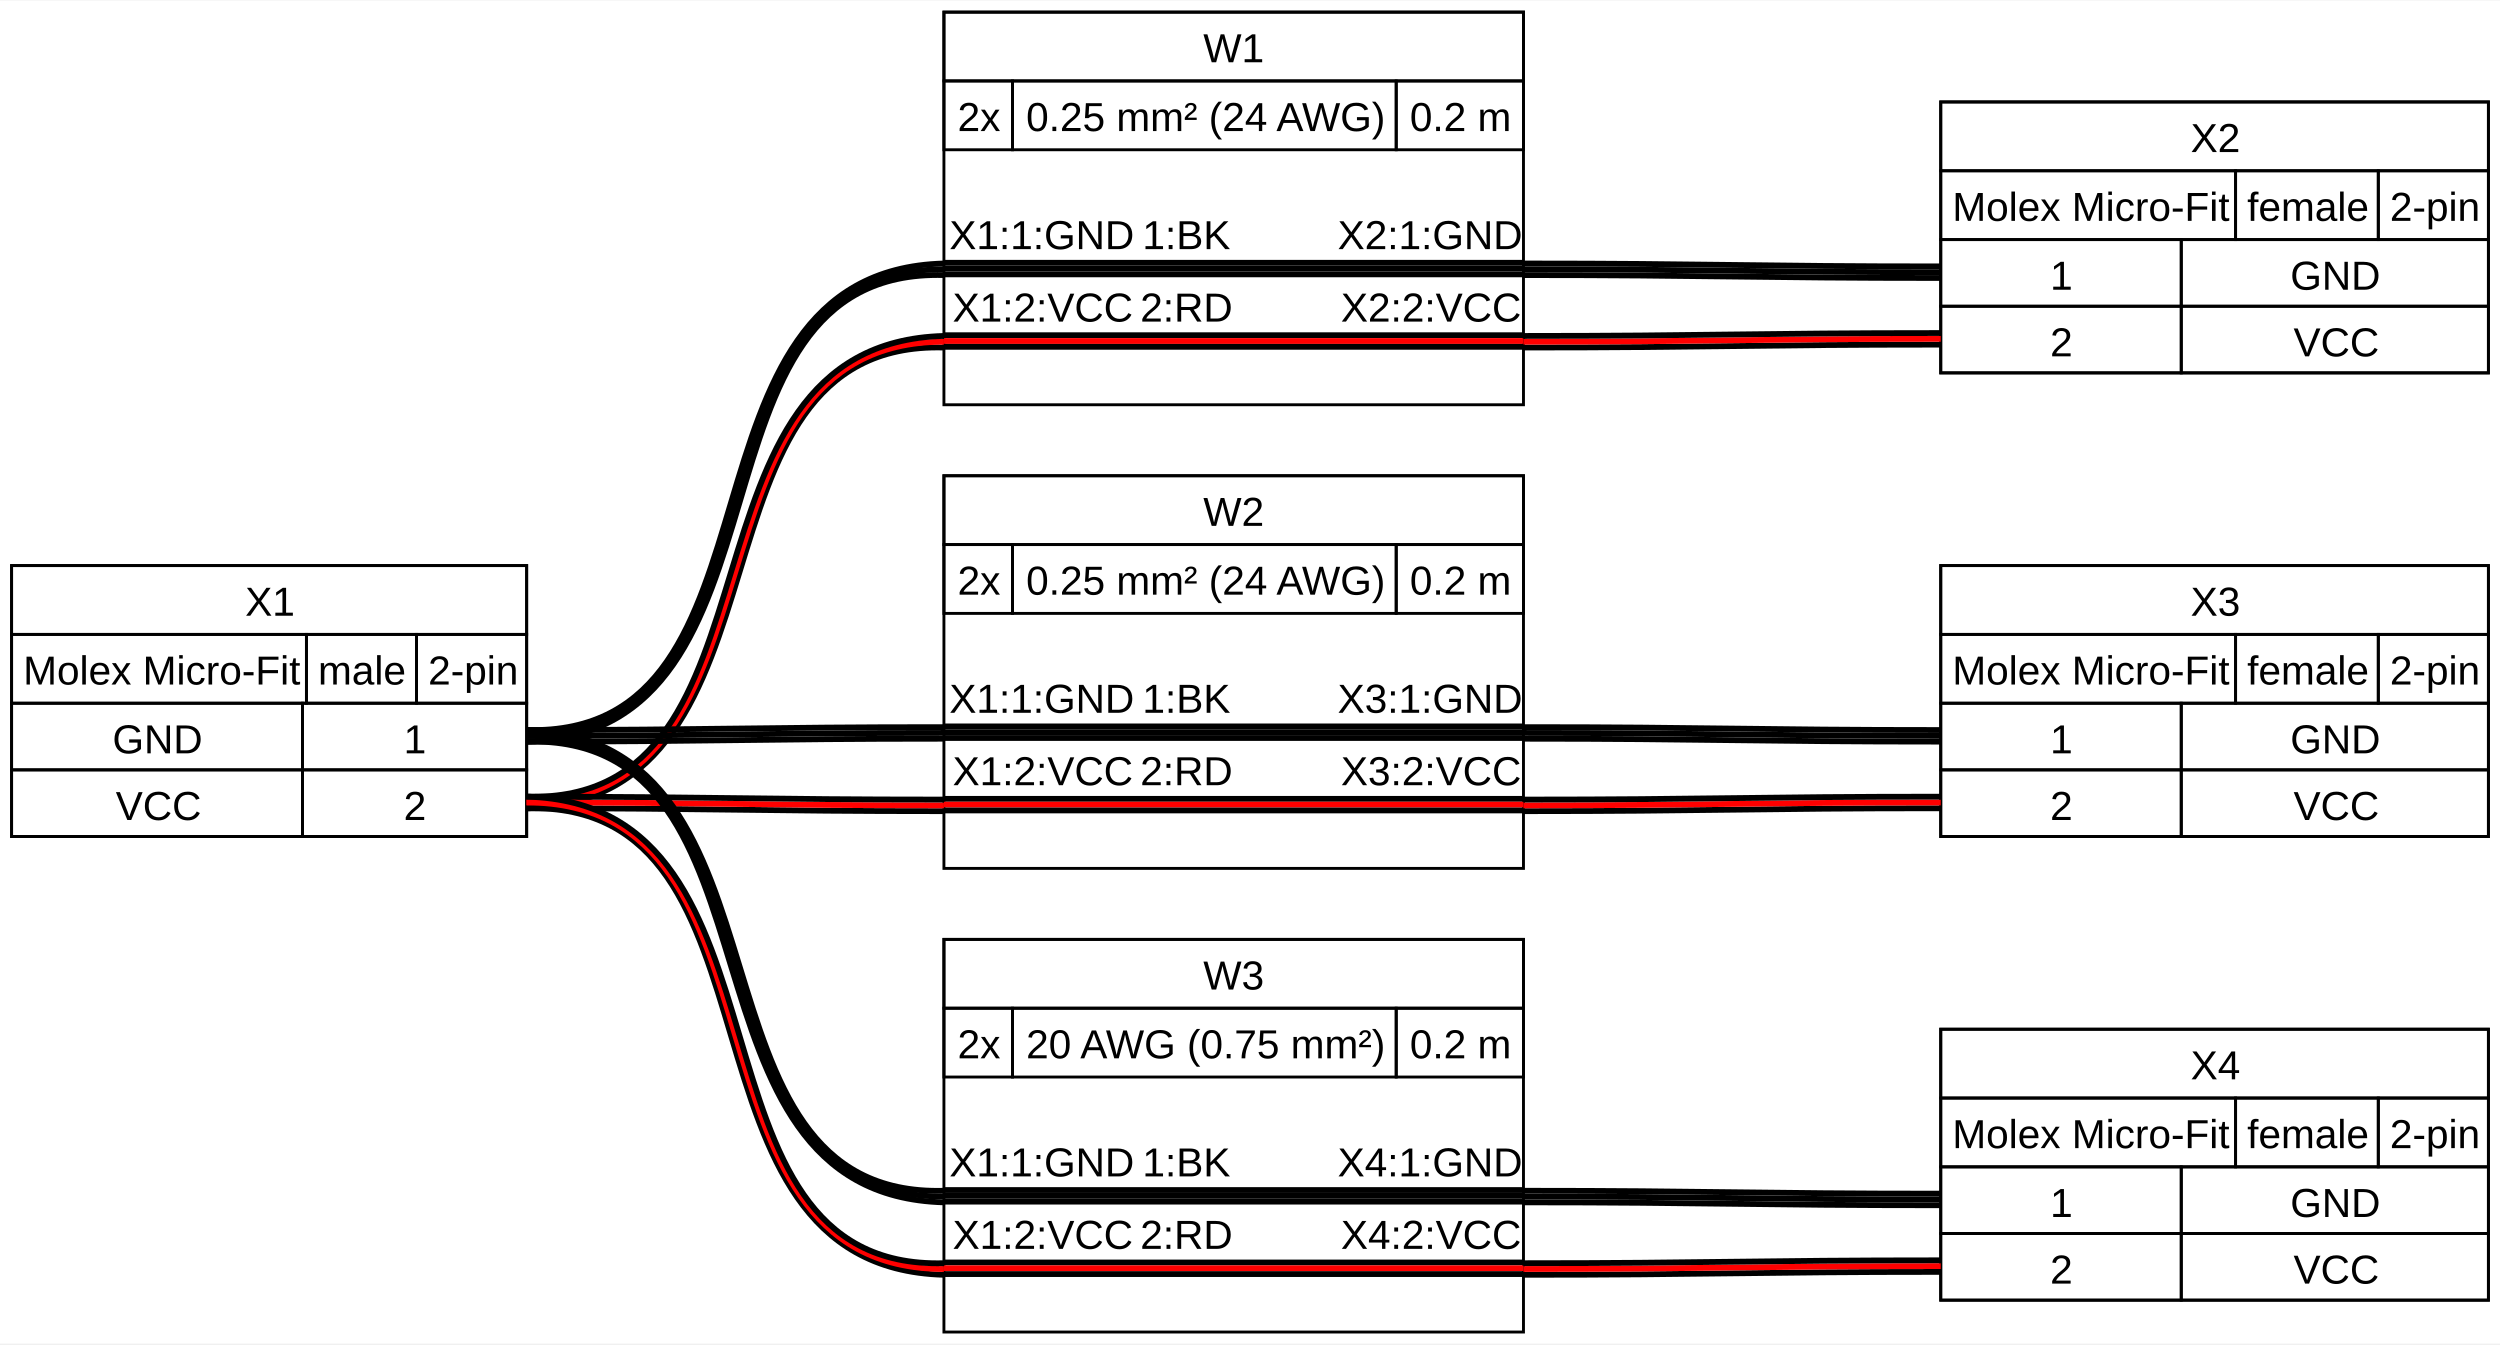
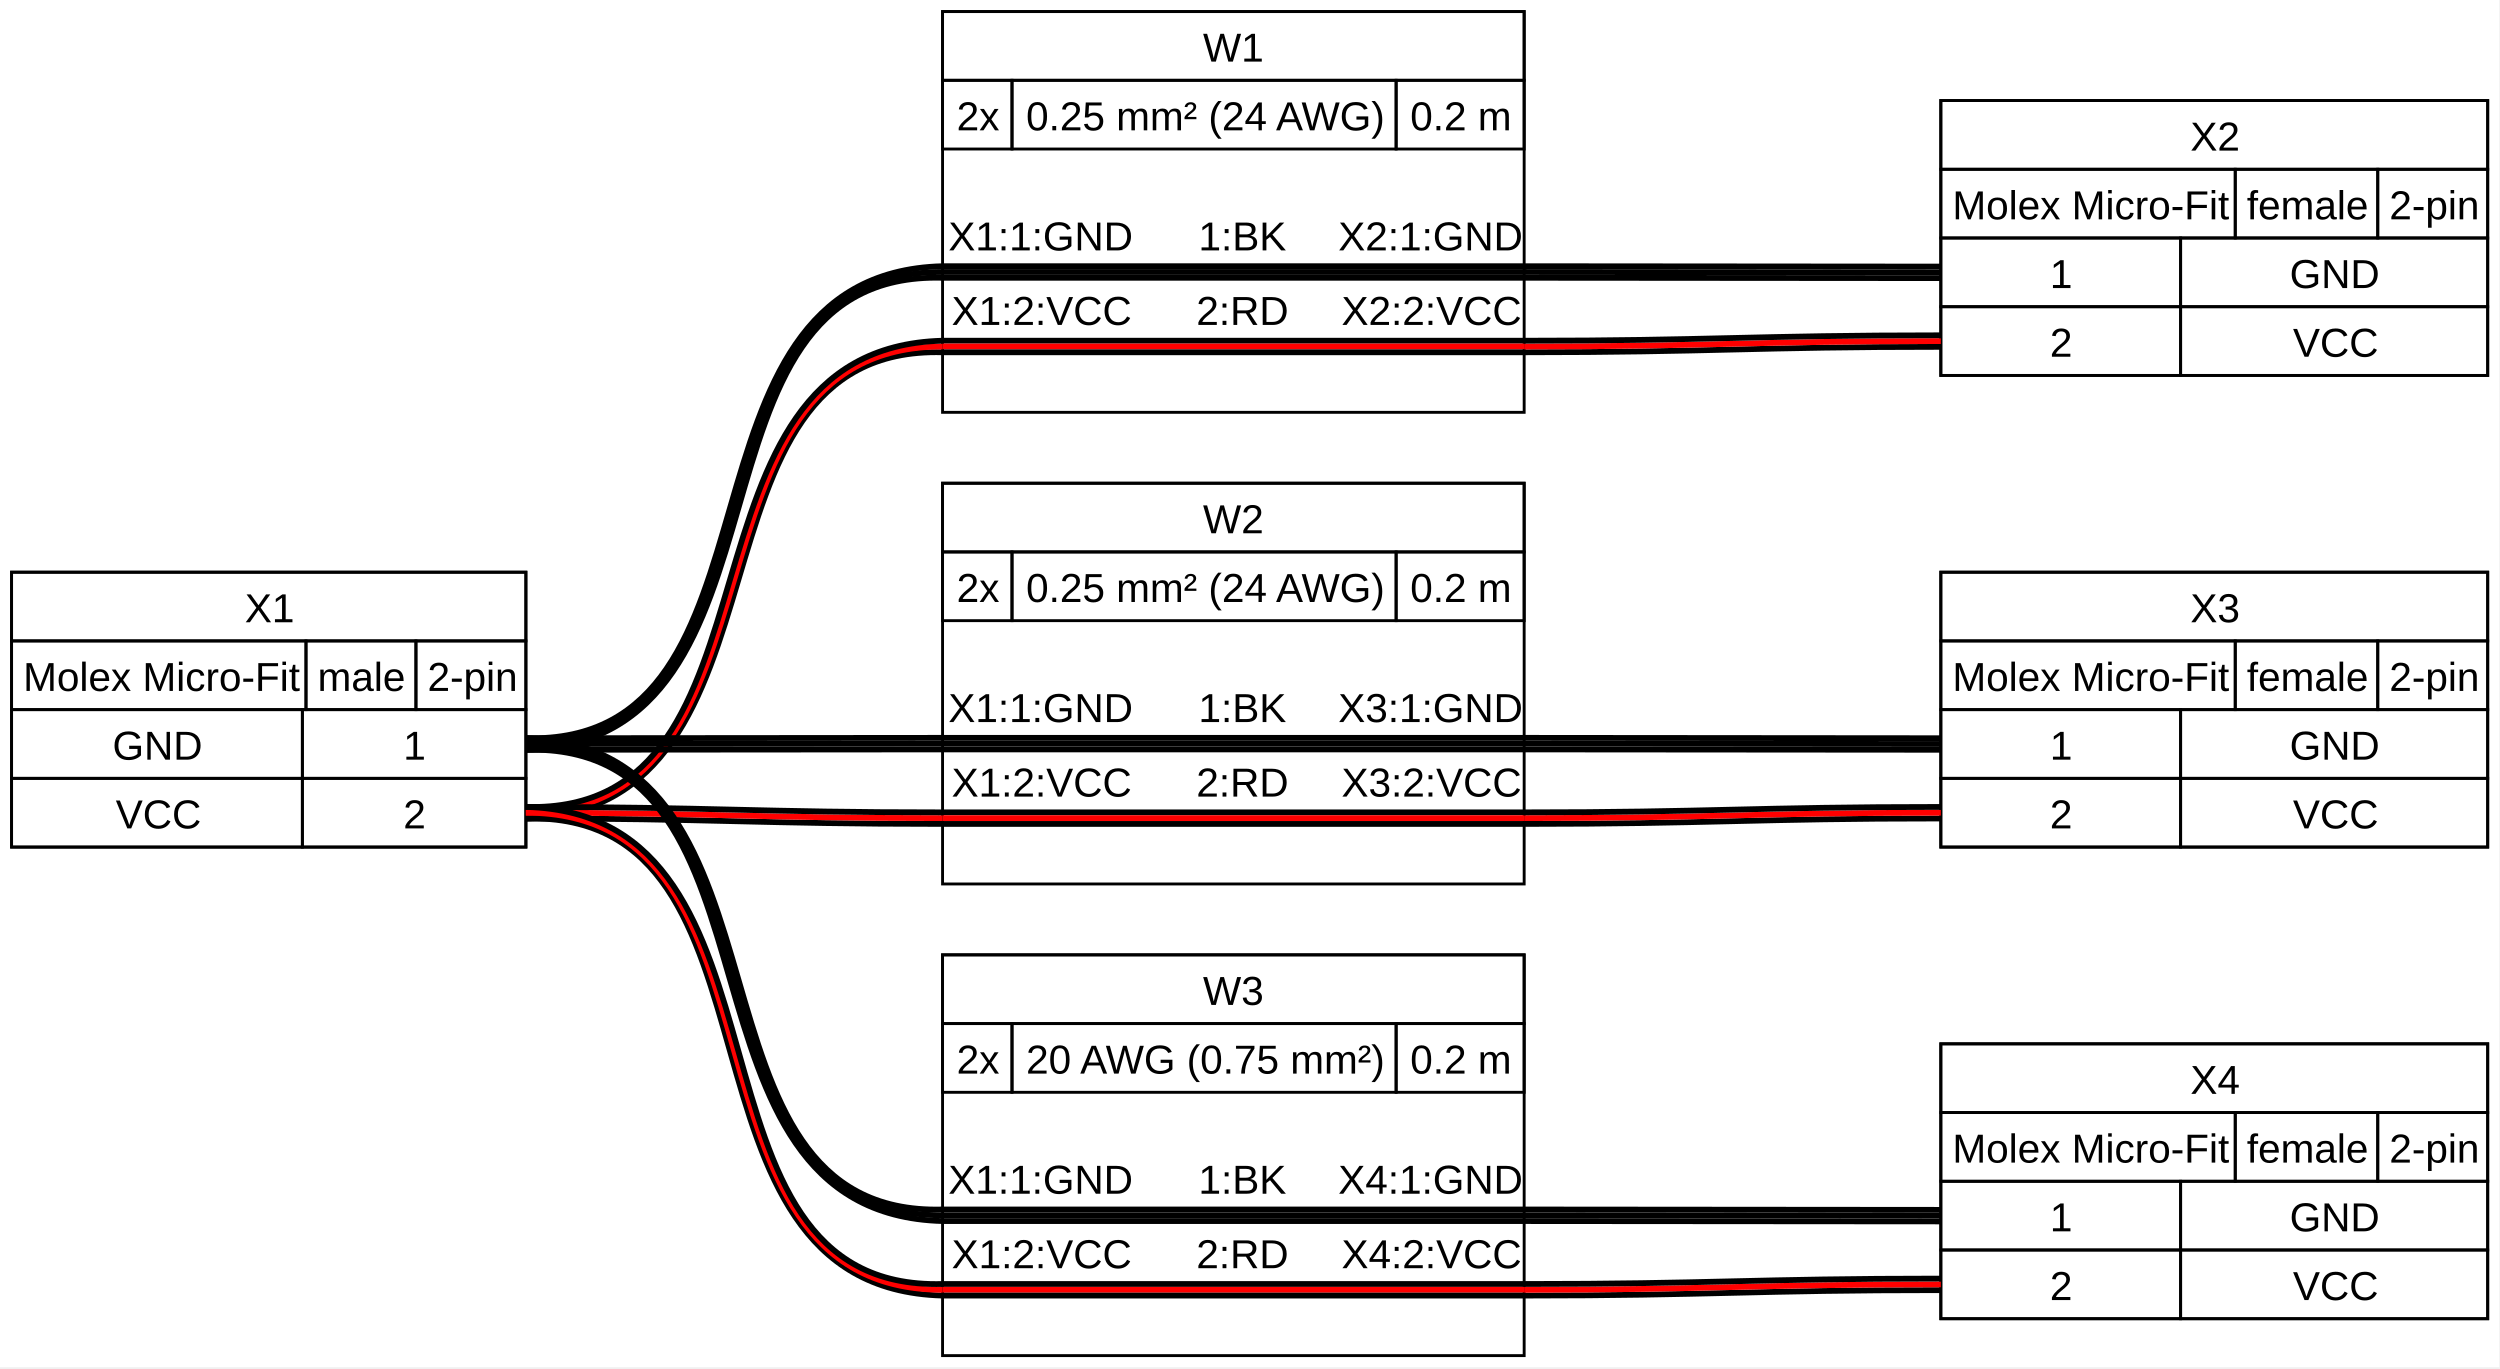
- <svg xmlns="http://www.w3.org/2000/svg" width="863pt" height="464pt" viewBox="0.00 0.00 862.75 463.50">
-   <g id="graph0" class="graph" transform="scale(1 1) rotate(0) translate(4 459.5)">
-     <polygon fill="#ffffff" stroke="none" points="-4,4 -4,-459.5 858.75,-459.5 858.75,4 -4,4" />
-     <g id="node1" class="node">
-       <polygon fill="#ffffff" stroke="black" points="177.75,-264.5 0,-264.5 0,-171 177.75,-171 177.75,-264.5" />
-       <polygon fill="none" stroke="black" points="0,-240.75 0,-264.5 177.75,-264.5 177.75,-240.75 0,-240.75" />
-       <text text-anchor="start" x="80.62" y="-247.2" font-family="arial" font-size="14.00">X1</text>
-       <polygon fill="none" stroke="black" points="0,-217 0,-240.75 101.75,-240.75 101.75,-217 0,-217" />
-       <text text-anchor="start" x="4" y="-223.45" font-family="arial" font-size="14.00">Molex Micro-Fit</text>
-       <polygon fill="none" stroke="black" points="101.75,-217 101.75,-240.75 139.75,-240.75 139.75,-217 101.75,-217" />
-       <text text-anchor="start" x="105.75" y="-223.45" font-family="arial" font-size="14.00">male</text>
-       <polygon fill="none" stroke="black" points="139.75,-217 139.75,-240.75 177.75,-240.75 177.75,-217 139.75,-217" />
-       <text text-anchor="start" x="143.75" y="-223.45" font-family="arial" font-size="14.00">2-pin</text>
-       <polygon fill="none" stroke="black" points="0,-194 0,-217 100.38,-217 100.38,-194 0,-194" />
-       <text text-anchor="start" x="34.81" y="-199.7" font-family="arial" font-size="14.00">GND</text>
-       <polygon fill="none" stroke="black" points="100.38,-194 100.38,-217 177.75,-217 177.75,-194 100.38,-194" />
-       <text text-anchor="start" x="135.31" y="-199.7" font-family="arial" font-size="14.00">1</text>
-       <polygon fill="none" stroke="black" points="0,-171 0,-194 100.38,-194 100.38,-171 0,-171" />
-       <text text-anchor="start" x="35.94" y="-176.7" font-family="arial" font-size="14.00">VCC</text>
-       <polygon fill="none" stroke="black" points="100.38,-171 100.38,-194 177.75,-194 177.75,-171 100.38,-171" />
-       <text text-anchor="start" x="135.31" y="-176.7" font-family="arial" font-size="14.00">2</text>
-     </g>
-     <g id="node5" class="node">
-       <polygon fill="#ffffff" stroke="black" points="521.75,-455.5 321.75,-455.5 321.75,-320 521.75,-320 521.75,-455.5" />
-       <polygon fill="none" stroke="black" points="321.75,-431.75 321.75,-455.5 521.75,-455.5 521.75,-431.75 321.75,-431.75" />
-       <text text-anchor="start" x="411.25" y="-438.2" font-family="arial" font-size="14.00">W1</text>
-       <polygon fill="none" stroke="black" points="321.75,-408 321.75,-431.75 345.42,-431.75 345.42,-408 321.75,-408" />
-       <text text-anchor="start" x="326.46" y="-414.45" font-family="arial" font-size="14.00">2x</text>
-       <polygon fill="none" stroke="black" points="345.42,-408 345.42,-431.75 477.83,-431.75 477.83,-408 345.42,-408" />
-       <text text-anchor="start" x="350.12" y="-414.45" font-family="arial" font-size="14.00">0.25 mm² (24 AWG)</text>
-       <polygon fill="none" stroke="black" points="477.83,-408 477.83,-431.75 521.75,-431.75 521.75,-408 477.83,-408" />
-       <text text-anchor="start" x="482.54" y="-414.45" font-family="arial" font-size="14.00">0.2 m</text>
-       <text text-anchor="start" x="352.88" y="-392.7" font-family="arial" font-size="14.00"> </text>
-       <text text-anchor="start" x="323.62" y="-373.7" font-family="arial" font-size="14.00">X1:1:GND</text>
-       <text text-anchor="start" x="390.25" y="-373.7" font-family="arial" font-size="14.00">     1:BK    </text>
-       <text text-anchor="start" x="457.62" y="-373.7" font-family="arial" font-size="14.00">X2:1:GND</text>
-       <polygon fill="#000000" stroke="none" points="321.75,-368 321.75,-370 521.75,-370 521.75,-368 321.75,-368" />
-       <polygon fill="#000000" stroke="none" points="321.75,-366 321.75,-368 521.75,-368 521.75,-366 321.75,-366" />
-       <polygon fill="#000000" stroke="none" points="321.75,-364 321.75,-366 521.75,-366 521.75,-364 321.75,-364" />
-       <text text-anchor="start" x="324.75" y="-348.7" font-family="arial" font-size="14.00">X1:2:VCC</text>
-       <text text-anchor="start" x="389.5" y="-348.7" font-family="arial" font-size="14.00">     2:RD    </text>
-       <text text-anchor="start" x="458.75" y="-348.7" font-family="arial" font-size="14.00">X2:2:VCC</text>
-       <polygon fill="#000000" stroke="none" points="321.75,-343 321.75,-345 521.75,-345 521.75,-343 321.75,-343" />
-       <polygon fill="#ff0000" stroke="none" points="321.75,-341 321.75,-343 521.75,-343 521.75,-341 321.75,-341" />
-       <polygon fill="#000000" stroke="none" points="321.75,-339 321.75,-341 521.75,-341 521.75,-339 321.75,-339" />
-       <text text-anchor="start" x="352.88" y="-323.7" font-family="arial" font-size="14.00"> </text>
-     </g>
-     <g id="edge1" class="edge">
-       <path fill="none" stroke="#000000" stroke-width="2" d="M177.75,-203.75C275.67,-206.32 227.67,-367.32 321.75,-364.75" />
-       <path fill="none" stroke="#000000" stroke-width="2" d="M177.75,-205.75C273.75,-205.75 225.75,-366.75 321.75,-366.75" />
-       <path fill="none" stroke="#000000" stroke-width="2" d="M177.75,-207.75C271.83,-205.18 223.83,-366.18 321.75,-368.75" />
-     </g>
-     <g id="edge3" class="edge">
-       <path fill="none" stroke="#000000" stroke-width="2" d="M177.75,-180.75C275.01,-183.31 228.33,-342.31 321.75,-339.75" />
-       <path fill="none" stroke="#ff0000" stroke-width="2" d="M177.75,-182.75C273.09,-182.75 226.41,-341.75 321.75,-341.75" />
-       <path fill="none" stroke="#000000" stroke-width="2" d="M177.75,-184.75C271.17,-182.19 224.49,-341.19 321.75,-343.75" />
-     </g>
-     <g id="node6" class="node">
-       <polygon fill="#ffffff" stroke="black" points="521.75,-295.5 321.75,-295.5 321.75,-160 521.75,-160 521.75,-295.5" />
-       <polygon fill="none" stroke="black" points="321.75,-271.75 321.75,-295.5 521.75,-295.5 521.75,-271.75 321.75,-271.75" />
-       <text text-anchor="start" x="411.25" y="-278.2" font-family="arial" font-size="14.00">W2</text>
-       <polygon fill="none" stroke="black" points="321.75,-248 321.75,-271.75 345.42,-271.75 345.42,-248 321.75,-248" />
-       <text text-anchor="start" x="326.46" y="-254.45" font-family="arial" font-size="14.00">2x</text>
-       <polygon fill="none" stroke="black" points="345.42,-248 345.42,-271.75 477.83,-271.75 477.83,-248 345.42,-248" />
-       <text text-anchor="start" x="350.12" y="-254.45" font-family="arial" font-size="14.00">0.25 mm² (24 AWG)</text>
-       <polygon fill="none" stroke="black" points="477.83,-248 477.83,-271.75 521.75,-271.75 521.75,-248 477.83,-248" />
-       <text text-anchor="start" x="482.54" y="-254.45" font-family="arial" font-size="14.00">0.2 m</text>
-       <text text-anchor="start" x="352.88" y="-232.7" font-family="arial" font-size="14.00"> </text>
-       <text text-anchor="start" x="323.62" y="-213.7" font-family="arial" font-size="14.00">X1:1:GND</text>
-       <text text-anchor="start" x="390.25" y="-213.7" font-family="arial" font-size="14.00">     1:BK    </text>
-       <text text-anchor="start" x="457.62" y="-213.7" font-family="arial" font-size="14.00">X3:1:GND</text>
-       <polygon fill="#000000" stroke="none" points="321.75,-208 321.75,-210 521.75,-210 521.75,-208 321.75,-208" />
-       <polygon fill="#000000" stroke="none" points="321.75,-206 321.75,-208 521.75,-208 521.75,-206 321.75,-206" />
-       <polygon fill="#000000" stroke="none" points="321.75,-204 321.75,-206 521.75,-206 521.75,-204 321.75,-204" />
-       <text text-anchor="start" x="324.75" y="-188.7" font-family="arial" font-size="14.00">X1:2:VCC</text>
-       <text text-anchor="start" x="389.5" y="-188.7" font-family="arial" font-size="14.00">     2:RD    </text>
-       <text text-anchor="start" x="458.75" y="-188.7" font-family="arial" font-size="14.00">X3:2:VCC</text>
-       <polygon fill="#000000" stroke="none" points="321.75,-183 321.75,-185 521.75,-185 521.75,-183 321.75,-183" />
-       <polygon fill="#ff0000" stroke="none" points="321.75,-181 321.75,-183 521.75,-183 521.75,-181 321.75,-181" />
-       <polygon fill="#000000" stroke="none" points="321.75,-179 321.75,-181 521.75,-181 521.75,-179 321.75,-179" />
-       <text text-anchor="start" x="352.88" y="-163.7" font-family="arial" font-size="14.00"> </text>
-     </g>
-     <g id="edge5" class="edge">
-       <path fill="none" stroke="#000000" stroke-width="2" d="M177.75,-203.75C241.88,-203.75 257.87,-204.75 321.75,-204.75" />
-       <path fill="none" stroke="#000000" stroke-width="2" d="M177.75,-205.75C241.75,-205.75 257.75,-206.75 321.75,-206.75" />
-       <path fill="none" stroke="#000000" stroke-width="2" d="M177.75,-207.75C241.63,-207.75 257.62,-208.75 321.75,-208.75" />
-     </g>
-     <g id="edge7" class="edge">
-       <path fill="none" stroke="#000000" stroke-width="2" d="M177.75,-180.75C241.63,-180.75 257.62,-179.75 321.75,-179.75" />
-       <path fill="none" stroke="#ff0000" stroke-width="2" d="M177.75,-182.75C241.75,-182.75 257.75,-181.75 321.75,-181.75" />
-       <path fill="none" stroke="#000000" stroke-width="2" d="M177.75,-184.75C241.88,-184.75 257.87,-183.75 321.75,-183.75" />
-     </g>
-     <g id="node7" class="node">
-       <polygon fill="#ffffff" stroke="black" points="521.75,-135.5 321.75,-135.5 321.75,0 521.75,0 521.75,-135.5" />
-       <polygon fill="none" stroke="black" points="321.75,-111.75 321.75,-135.5 521.75,-135.5 521.75,-111.75 321.75,-111.75" />
-       <text text-anchor="start" x="411.25" y="-118.2" font-family="arial" font-size="14.00">W3</text>
-       <polygon fill="none" stroke="black" points="321.75,-88 321.75,-111.75 345.42,-111.75 345.42,-88 321.75,-88" />
-       <text text-anchor="start" x="326.46" y="-94.45" font-family="arial" font-size="14.00">2x</text>
-       <polygon fill="none" stroke="black" points="345.42,-88 345.42,-111.75 477.83,-111.75 477.83,-88 345.42,-88" />
-       <text text-anchor="start" x="350.12" y="-94.45" font-family="arial" font-size="14.00">20 AWG (0.75 mm²)</text>
-       <polygon fill="none" stroke="black" points="477.83,-88 477.83,-111.75 521.75,-111.75 521.75,-88 477.83,-88" />
-       <text text-anchor="start" x="482.54" y="-94.45" font-family="arial" font-size="14.00">0.2 m</text>
-       <text text-anchor="start" x="352.88" y="-72.7" font-family="arial" font-size="14.00"> </text>
-       <text text-anchor="start" x="323.62" y="-53.7" font-family="arial" font-size="14.00">X1:1:GND</text>
-       <text text-anchor="start" x="390.25" y="-53.7" font-family="arial" font-size="14.00">     1:BK    </text>
-       <text text-anchor="start" x="457.62" y="-53.7" font-family="arial" font-size="14.00">X4:1:GND</text>
-       <polygon fill="#000000" stroke="none" points="321.75,-48 321.75,-50 521.75,-50 521.75,-48 321.75,-48" />
-       <polygon fill="#000000" stroke="none" points="321.75,-46 321.75,-48 521.75,-48 521.75,-46 321.75,-46" />
-       <polygon fill="#000000" stroke="none" points="321.75,-44 321.75,-46 521.75,-46 521.75,-44 321.75,-44" />
-       <text text-anchor="start" x="324.75" y="-28.7" font-family="arial" font-size="14.00">X1:2:VCC</text>
-       <text text-anchor="start" x="389.5" y="-28.7" font-family="arial" font-size="14.00">     2:RD    </text>
-       <text text-anchor="start" x="458.75" y="-28.7" font-family="arial" font-size="14.00">X4:2:VCC</text>
-       <polygon fill="#000000" stroke="none" points="321.75,-23 321.75,-25 521.75,-25 521.75,-23 321.75,-23" />
-       <polygon fill="#ff0000" stroke="none" points="321.75,-21 321.75,-23 521.75,-23 521.75,-21 321.75,-21" />
-       <polygon fill="#000000" stroke="none" points="321.75,-19 321.75,-21 521.75,-21 521.75,-19 321.75,-19" />
-       <text text-anchor="start" x="352.88" y="-3.7" font-family="arial" font-size="14.00"> </text>
-     </g>
-     <g id="edge9" class="edge">
-       <path fill="none" stroke="#000000" stroke-width="2" d="M177.75,-203.75C271.17,-206.31 224.49,-47.31 321.75,-44.75" />
-       <path fill="none" stroke="#000000" stroke-width="2" d="M177.75,-205.75C273.09,-205.75 226.41,-46.75 321.75,-46.75" />
-       <path fill="none" stroke="#000000" stroke-width="2" d="M177.75,-207.75C275.01,-205.19 228.33,-46.19 321.75,-48.75" />
-     </g>
-     <g id="edge11" class="edge">
-       <path fill="none" stroke="#000000" stroke-width="2" d="M177.75,-180.75C271.83,-183.32 223.83,-22.32 321.75,-19.75" />
-       <path fill="none" stroke="#ff0000" stroke-width="2" d="M177.75,-182.75C273.75,-182.75 225.75,-21.75 321.75,-21.75" />
-       <path fill="none" stroke="#000000" stroke-width="2" d="M177.75,-184.75C275.67,-182.18 227.67,-21.18 321.75,-23.75" />
-     </g>
-     <g id="node2" class="node">
-       <polygon fill="#ffffff" stroke="black" points="854.75,-424.5 665.75,-424.5 665.75,-331 854.75,-331 854.75,-424.5" />
-       <polygon fill="none" stroke="black" points="665.75,-400.75 665.75,-424.5 854.75,-424.5 854.75,-400.75 665.75,-400.75" />
-       <text text-anchor="start" x="752" y="-407.2" font-family="arial" font-size="14.00">X2</text>
-       <polygon fill="none" stroke="black" points="665.75,-377 665.75,-400.75 767.5,-400.75 767.5,-377 665.75,-377" />
-       <text text-anchor="start" x="669.75" y="-383.45" font-family="arial" font-size="14.00">Molex Micro-Fit</text>
-       <polygon fill="none" stroke="black" points="767.5,-377 767.5,-400.75 816.75,-400.75 816.75,-377 767.5,-377" />
-       <text text-anchor="start" x="771.5" y="-383.45" font-family="arial" font-size="14.00">female</text>
-       <polygon fill="none" stroke="black" points="816.75,-377 816.75,-400.75 854.75,-400.75 854.75,-377 816.75,-377" />
-       <text text-anchor="start" x="820.75" y="-383.45" font-family="arial" font-size="14.00">2-pin</text>
-       <polygon fill="none" stroke="black" points="665.75,-354 665.75,-377 748.75,-377 748.75,-354 665.75,-354" />
-       <text text-anchor="start" x="703.5" y="-359.7" font-family="arial" font-size="14.00">1</text>
-       <polygon fill="none" stroke="black" points="748.75,-354 748.75,-377 854.75,-377 854.75,-354 748.75,-354" />
-       <text text-anchor="start" x="786.38" y="-359.7" font-family="arial" font-size="14.00">GND</text>
-       <polygon fill="none" stroke="black" points="665.75,-331 665.75,-354 748.75,-354 748.75,-331 665.75,-331" />
-       <text text-anchor="start" x="703.5" y="-336.7" font-family="arial" font-size="14.00">2</text>
-       <polygon fill="none" stroke="black" points="748.75,-331 748.75,-354 854.75,-354 854.75,-331 748.75,-331" />
-       <text text-anchor="start" x="787.5" y="-336.7" font-family="arial" font-size="14.00">VCC</text>
-     </g>
-     <g id="node3" class="node">
-       <polygon fill="#ffffff" stroke="black" points="854.75,-264.5 665.75,-264.5 665.75,-171 854.75,-171 854.75,-264.5" />
-       <polygon fill="none" stroke="black" points="665.75,-240.75 665.75,-264.5 854.75,-264.5 854.75,-240.75 665.75,-240.75" />
-       <text text-anchor="start" x="752" y="-247.2" font-family="arial" font-size="14.00">X3</text>
-       <polygon fill="none" stroke="black" points="665.75,-217 665.75,-240.75 767.5,-240.75 767.5,-217 665.75,-217" />
-       <text text-anchor="start" x="669.75" y="-223.45" font-family="arial" font-size="14.00">Molex Micro-Fit</text>
-       <polygon fill="none" stroke="black" points="767.5,-217 767.5,-240.75 816.75,-240.75 816.75,-217 767.5,-217" />
-       <text text-anchor="start" x="771.5" y="-223.45" font-family="arial" font-size="14.00">female</text>
-       <polygon fill="none" stroke="black" points="816.75,-217 816.75,-240.75 854.75,-240.75 854.75,-217 816.75,-217" />
-       <text text-anchor="start" x="820.75" y="-223.45" font-family="arial" font-size="14.00">2-pin</text>
-       <polygon fill="none" stroke="black" points="665.75,-194 665.75,-217 748.75,-217 748.75,-194 665.75,-194" />
-       <text text-anchor="start" x="703.5" y="-199.7" font-family="arial" font-size="14.00">1</text>
-       <polygon fill="none" stroke="black" points="748.75,-194 748.75,-217 854.75,-217 854.75,-194 748.75,-194" />
-       <text text-anchor="start" x="786.38" y="-199.7" font-family="arial" font-size="14.00">GND</text>
-       <polygon fill="none" stroke="black" points="665.75,-171 665.75,-194 748.75,-194 748.75,-171 665.75,-171" />
-       <text text-anchor="start" x="703.5" y="-176.7" font-family="arial" font-size="14.00">2</text>
-       <polygon fill="none" stroke="black" points="748.75,-171 748.75,-194 854.75,-194 854.75,-171 748.75,-171" />
-       <text text-anchor="start" x="787.5" y="-176.7" font-family="arial" font-size="14.00">VCC</text>
-     </g>
-     <g id="node4" class="node">
-       <polygon fill="#ffffff" stroke="black" points="854.75,-104.5 665.75,-104.5 665.75,-11 854.75,-11 854.75,-104.5" />
-       <polygon fill="none" stroke="black" points="665.75,-80.75 665.75,-104.5 854.75,-104.5 854.75,-80.75 665.75,-80.75" />
-       <text text-anchor="start" x="752" y="-87.2" font-family="arial" font-size="14.00">X4</text>
-       <polygon fill="none" stroke="black" points="665.75,-57 665.75,-80.75 767.5,-80.75 767.5,-57 665.75,-57" />
-       <text text-anchor="start" x="669.75" y="-63.45" font-family="arial" font-size="14.00">Molex Micro-Fit</text>
-       <polygon fill="none" stroke="black" points="767.5,-57 767.5,-80.75 816.75,-80.75 816.75,-57 767.5,-57" />
-       <text text-anchor="start" x="771.5" y="-63.45" font-family="arial" font-size="14.00">female</text>
-       <polygon fill="none" stroke="black" points="816.75,-57 816.75,-80.75 854.75,-80.75 854.75,-57 816.75,-57" />
-       <text text-anchor="start" x="820.75" y="-63.45" font-family="arial" font-size="14.00">2-pin</text>
-       <polygon fill="none" stroke="black" points="665.75,-34 665.75,-57 748.75,-57 748.75,-34 665.75,-34" />
-       <text text-anchor="start" x="703.5" y="-39.7" font-family="arial" font-size="14.00">1</text>
-       <polygon fill="none" stroke="black" points="748.75,-34 748.75,-57 854.75,-57 854.75,-34 748.75,-34" />
-       <text text-anchor="start" x="786.38" y="-39.7" font-family="arial" font-size="14.00">GND</text>
-       <polygon fill="none" stroke="black" points="665.75,-11 665.75,-34 748.75,-34 748.75,-11 665.75,-11" />
-       <text text-anchor="start" x="703.5" y="-16.7" font-family="arial" font-size="14.00">2</text>
-       <polygon fill="none" stroke="black" points="748.75,-11 748.75,-34 854.75,-34 854.75,-11 748.75,-11" />
-       <text text-anchor="start" x="787.5" y="-16.7" font-family="arial" font-size="14.00">VCC</text>
-     </g>
-     <g id="edge2" class="edge">
-       <path fill="none" stroke="#000000" stroke-width="2" d="M521.75,-364.75C585.63,-364.75 601.62,-363.75 665.75,-363.75" />
-       <path fill="none" stroke="#000000" stroke-width="2" d="M521.75,-366.75C585.75,-366.75 601.75,-365.75 665.75,-365.75" />
-       <path fill="none" stroke="#000000" stroke-width="2" d="M521.75,-368.75C585.88,-368.75 601.87,-367.75 665.75,-367.75" />
-     </g>
-     <g id="edge4" class="edge">
-       <path fill="none" stroke="#000000" stroke-width="2" d="M521.75,-339.75C585.88,-339.75 601.87,-340.75 665.75,-340.75" />
-       <path fill="none" stroke="#ff0000" stroke-width="2" d="M521.75,-341.75C585.75,-341.75 601.75,-342.75 665.75,-342.75" />
-       <path fill="none" stroke="#000000" stroke-width="2" d="M521.75,-343.75C585.63,-343.75 601.62,-344.75 665.75,-344.75" />
-     </g>
-     <g id="edge6" class="edge">
-       <path fill="none" stroke="#000000" stroke-width="2" d="M521.75,-204.75C585.63,-204.75 601.62,-203.75 665.75,-203.75" />
-       <path fill="none" stroke="#000000" stroke-width="2" d="M521.75,-206.75C585.75,-206.75 601.75,-205.75 665.75,-205.75" />
-       <path fill="none" stroke="#000000" stroke-width="2" d="M521.75,-208.75C585.88,-208.75 601.87,-207.75 665.75,-207.75" />
-     </g>
-     <g id="edge8" class="edge">
-       <path fill="none" stroke="#000000" stroke-width="2" d="M521.75,-179.75C585.88,-179.75 601.87,-180.75 665.75,-180.75" />
-       <path fill="none" stroke="#ff0000" stroke-width="2" d="M521.75,-181.75C585.75,-181.75 601.75,-182.75 665.75,-182.75" />
-       <path fill="none" stroke="#000000" stroke-width="2" d="M521.75,-183.75C585.63,-183.75 601.62,-184.75 665.75,-184.75" />
-     </g>
-     <g id="edge10" class="edge">
-       <path fill="none" stroke="#000000" stroke-width="2" d="M521.75,-44.75C585.63,-44.75 601.62,-43.75 665.75,-43.75" />
-       <path fill="none" stroke="#000000" stroke-width="2" d="M521.75,-46.75C585.75,-46.75 601.75,-45.75 665.75,-45.75" />
-       <path fill="none" stroke="#000000" stroke-width="2" d="M521.75,-48.75C585.88,-48.75 601.87,-47.75 665.75,-47.75" />
-     </g>
-     <g id="edge12" class="edge">
-       <path fill="none" stroke="#000000" stroke-width="2" d="M521.75,-19.75C585.88,-19.75 601.87,-20.75 665.75,-20.75" />
-       <path fill="none" stroke="#ff0000" stroke-width="2" d="M521.75,-21.75C585.75,-21.75 601.75,-22.75 665.75,-22.75" />
-       <path fill="none" stroke="#000000" stroke-width="2" d="M521.75,-23.75C585.63,-23.75 601.62,-24.75 665.75,-24.75" />
+ <svg xmlns="http://www.w3.org/2000/svg" width="864pt" height="473pt" viewBox="0.00 0.00 864.00 473.00">
+   <g id="graph0" class="graph" transform="scale(1 1) rotate(0) translate(4 468.5)">
+     <polygon fill="#ffffff" stroke="none" points="-4,4 -4,-468.5 859.75,-468.5 859.75,4 -4,4" />
+     <g id="node1" class="node wv-part wv-dsg-X1">
+       <polygon fill="#ffffff" stroke="black" points="177.75,-270.75 0,-270.75 0,-175.75 177.75,-175.75 177.75,-270.75" />
+       <polygon fill="none" stroke="black" points="0,-247 0,-270.75 177.75,-270.75 177.75,-247 0,-247" />
+       <text xml:space="preserve" text-anchor="start" x="80.62" y="-253.45" font-family="arial" font-size="14.00">X1</text>
+       <polygon fill="none" stroke="black" points="0,-223.25 0,-247 101.75,-247 101.75,-223.25 0,-223.25" />
+       <text xml:space="preserve" text-anchor="start" x="4" y="-229.7" font-family="arial" font-size="14.00">Molex Micro-Fit</text>
+       <polygon fill="none" stroke="black" points="101.75,-223.25 101.75,-247 139.75,-247 139.75,-223.25 101.75,-223.25" />
+       <text xml:space="preserve" text-anchor="start" x="105.75" y="-229.7" font-family="arial" font-size="14.00">male</text>
+       <polygon fill="none" stroke="black" points="139.75,-223.25 139.75,-247 177.75,-247 177.75,-223.25 139.75,-223.25" />
+       <text xml:space="preserve" text-anchor="start" x="143.75" y="-229.7" font-family="arial" font-size="14.00">2-pin</text>
+       <polygon fill="none" stroke="black" points="0,-199.5 0,-223.25 100.5,-223.25 100.5,-199.5 0,-199.5" />
+       <text xml:space="preserve" text-anchor="start" x="34.88" y="-205.95" font-family="arial" font-size="14.00">GND</text>
+       <polygon fill="none" stroke="black" points="100.5,-199.5 100.5,-223.25 177.75,-223.25 177.75,-199.5 100.5,-199.5" />
+       <text xml:space="preserve" text-anchor="start" x="135.38" y="-205.95" font-family="arial" font-size="14.00">1</text>
+       <polygon fill="none" stroke="black" points="0,-175.75 0,-199.5 100.5,-199.5 100.5,-175.75 0,-175.75" />
+       <text xml:space="preserve" text-anchor="start" x="36" y="-182.2" font-family="arial" font-size="14.00">VCC</text>
+       <polygon fill="none" stroke="black" points="100.5,-175.75 100.5,-199.5 177.75,-199.5 177.75,-175.75 100.5,-175.75" />
+       <text xml:space="preserve" text-anchor="start" x="135.38" y="-182.2" font-family="arial" font-size="14.00">2</text>
+     </g>
+     <g id="node5" class="node wv-part wv-dsg-W1">
+       <polygon fill="#ffffff" stroke="black" points="522.75,-464.5 321.75,-464.5 321.75,-326 522.75,-326 522.75,-464.5" />
+       <polygon fill="none" stroke="black" points="321.75,-440.75 321.75,-464.5 522.75,-464.5 522.75,-440.75 321.75,-440.75" />
+       <text xml:space="preserve" text-anchor="start" x="411.75" y="-447.2" font-family="arial" font-size="14.00">W1</text>
+       <polygon fill="none" stroke="black" points="321.75,-417 321.75,-440.75 345.75,-440.75 345.75,-417 321.75,-417" />
+       <text xml:space="preserve" text-anchor="start" x="326.62" y="-423.45" font-family="arial" font-size="14.00">2x</text>
+       <polygon fill="none" stroke="black" points="345.75,-417 345.75,-440.75 478.5,-440.75 478.5,-417 345.75,-417" />
+       <text xml:space="preserve" text-anchor="start" x="350.62" y="-423.45" font-family="arial" font-size="14.00">0.25 mm² (24 AWG)</text>
+       <polygon fill="none" stroke="black" points="478.5,-417 478.5,-440.75 522.75,-440.75 522.75,-417 478.5,-417" />
+       <text xml:space="preserve" text-anchor="start" x="483.38" y="-423.45" font-family="arial" font-size="14.00">0.2 m</text>
+       <text xml:space="preserve" text-anchor="start" x="353" y="-401.7" font-family="arial" font-size="14.00"> </text>
+       <text xml:space="preserve" text-anchor="start" x="323.75" y="-381.95" font-family="arial" font-size="14.00">X1:1:GND</text>
+       <text xml:space="preserve" text-anchor="start" x="390.75" y="-381.95" font-family="arial" font-size="14.00">     1:BK    </text>
+       <text xml:space="preserve" text-anchor="start" x="458.5" y="-381.95" font-family="arial" font-size="14.00">X2:1:GND</text>
+       <polygon fill="#000000" stroke="none" points="321.75,-375.5 321.75,-377.5 522.75,-377.5 522.75,-375.5 321.75,-375.5" />
+       <polygon fill="#000000" stroke="none" points="321.75,-373.5 321.75,-375.5 522.75,-375.5 522.75,-373.5 321.75,-373.5" />
+       <polygon fill="#000000" stroke="none" points="321.75,-371.5 321.75,-373.5 522.75,-373.5 522.75,-371.5 321.75,-371.5" />
+       <text xml:space="preserve" text-anchor="start" x="324.88" y="-356.2" font-family="arial" font-size="14.00">X1:2:VCC</text>
+       <text xml:space="preserve" text-anchor="start" x="390" y="-356.2" font-family="arial" font-size="14.00">     2:RD    </text>
+       <text xml:space="preserve" text-anchor="start" x="459.62" y="-356.2" font-family="arial" font-size="14.00">X2:2:VCC</text>
+       <polygon fill="#000000" stroke="none" points="321.75,-349.75 321.75,-351.75 522.75,-351.75 522.75,-349.75 321.75,-349.75" />
+       <polygon fill="#ff0000" stroke="none" points="321.75,-347.75 321.75,-349.75 522.75,-349.75 522.75,-347.75 321.75,-347.75" />
+       <polygon fill="#000000" stroke="none" points="321.75,-345.75 321.75,-347.75 522.75,-347.75 522.75,-345.75 321.75,-345.75" />
+       <text xml:space="preserve" text-anchor="start" x="353" y="-330.45" font-family="arial" font-size="14.00"> </text>
+     </g>
+     <g id="edge1" class="edge wv-wire wv-net-W1-w1 wv-net-X1-p1">
+       <path fill="none" stroke="#000000" stroke-width="2" d="M177.75,-209.38C276.37,-211.95 226.96,-375.08 321.75,-372.5" />
+       <path fill="none" stroke="#000000" stroke-width="2" d="M177.75,-211.38C274.46,-211.38 225.04,-374.5 321.75,-374.5" />
+       <path fill="none" stroke="#000000" stroke-width="2" d="M177.75,-213.37C272.54,-210.8 223.13,-373.92 321.75,-376.5" />
+     </g>
+     <g id="edge3" class="edge wv-wire wv-net-W1-w2 wv-net-X1-p2">
+       <path fill="none" stroke="#000000" stroke-width="2" d="M177.75,-185.63C275.71,-188.2 227.62,-349.32 321.75,-346.75" />
+       <path fill="none" stroke="#ff0000" stroke-width="2" d="M177.75,-187.62C273.79,-187.62 225.71,-348.75 321.75,-348.75" />
+       <path fill="none" stroke="#000000" stroke-width="2" d="M177.75,-189.62C271.88,-187.05 223.79,-348.18 321.75,-350.75" />
+     </g>
+     <g id="node6" class="node wv-part wv-dsg-W2">
+       <polygon fill="#ffffff" stroke="black" points="522.75,-301.5 321.75,-301.5 321.75,-163 522.75,-163 522.75,-301.5" />
+       <polygon fill="none" stroke="black" points="321.75,-277.75 321.75,-301.5 522.75,-301.5 522.75,-277.75 321.75,-277.75" />
+       <text xml:space="preserve" text-anchor="start" x="411.75" y="-284.2" font-family="arial" font-size="14.00">W2</text>
+       <polygon fill="none" stroke="black" points="321.75,-254 321.75,-277.75 345.75,-277.75 345.75,-254 321.75,-254" />
+       <text xml:space="preserve" text-anchor="start" x="326.62" y="-260.45" font-family="arial" font-size="14.00">2x</text>
+       <polygon fill="none" stroke="black" points="345.75,-254 345.75,-277.75 478.5,-277.75 478.5,-254 345.75,-254" />
+       <text xml:space="preserve" text-anchor="start" x="350.62" y="-260.45" font-family="arial" font-size="14.00">0.25 mm² (24 AWG)</text>
+       <polygon fill="none" stroke="black" points="478.5,-254 478.5,-277.75 522.75,-277.75 522.75,-254 478.5,-254" />
+       <text xml:space="preserve" text-anchor="start" x="483.38" y="-260.45" font-family="arial" font-size="14.00">0.2 m</text>
+       <text xml:space="preserve" text-anchor="start" x="353" y="-238.7" font-family="arial" font-size="14.00"> </text>
+       <text xml:space="preserve" text-anchor="start" x="323.75" y="-218.95" font-family="arial" font-size="14.00">X1:1:GND</text>
+       <text xml:space="preserve" text-anchor="start" x="390.75" y="-218.95" font-family="arial" font-size="14.00">     1:BK    </text>
+       <text xml:space="preserve" text-anchor="start" x="458.5" y="-218.95" font-family="arial" font-size="14.00">X3:1:GND</text>
+       <polygon fill="#000000" stroke="none" points="321.75,-212.5 321.75,-214.5 522.75,-214.5 522.75,-212.5 321.75,-212.5" />
+       <polygon fill="#000000" stroke="none" points="321.75,-210.5 321.75,-212.5 522.75,-212.5 522.75,-210.5 321.75,-210.5" />
+       <polygon fill="#000000" stroke="none" points="321.75,-208.5 321.75,-210.5 522.75,-210.5 522.75,-208.5 321.75,-208.5" />
+       <text xml:space="preserve" text-anchor="start" x="324.88" y="-193.2" font-family="arial" font-size="14.00">X1:2:VCC</text>
+       <text xml:space="preserve" text-anchor="start" x="390" y="-193.2" font-family="arial" font-size="14.00">     2:RD    </text>
+       <text xml:space="preserve" text-anchor="start" x="459.62" y="-193.2" font-family="arial" font-size="14.00">X3:2:VCC</text>
+       <polygon fill="#000000" stroke="none" points="321.75,-186.75 321.75,-188.75 522.75,-188.75 522.75,-186.75 321.75,-186.75" />
+       <polygon fill="#ff0000" stroke="none" points="321.75,-184.75 321.75,-186.75 522.75,-186.75 522.75,-184.75 321.75,-184.75" />
+       <polygon fill="#000000" stroke="none" points="321.75,-182.75 321.75,-184.75 522.75,-184.75 522.75,-182.75 321.75,-182.75" />
+       <text xml:space="preserve" text-anchor="start" x="353" y="-167.45" font-family="arial" font-size="14.00"> </text>
+     </g>
+     <g id="edge5" class="edge wv-wire wv-net-W2-w1 wv-net-X1-p1">
+       <path fill="none" stroke="#000000" stroke-width="2" d="M177.75,-209.38C241.77,-209.38 257.77,-209.5 321.75,-209.5" />
+       <path fill="none" stroke="#000000" stroke-width="2" d="M177.75,-211.38C241.75,-211.38 257.75,-211.5 321.75,-211.5" />
+       <path fill="none" stroke="#000000" stroke-width="2" d="M177.75,-213.37C241.73,-213.37 257.73,-213.5 321.75,-213.5" />
+     </g>
+     <g id="edge7" class="edge wv-wire wv-net-W2-w2 wv-net-X1-p2">
+       <path fill="none" stroke="#000000" stroke-width="2" d="M177.75,-185.63C241.52,-185.64 257.51,-183.76 321.75,-183.75" />
+       <path fill="none" stroke="#ff0000" stroke-width="2" d="M177.75,-187.62C241.76,-187.62 257.74,-185.75 321.75,-185.75" />
+       <path fill="none" stroke="#000000" stroke-width="2" d="M177.75,-189.62C241.99,-189.61 257.98,-187.74 321.75,-187.75" />
+     </g>
+     <g id="node7" class="node wv-part wv-dsg-W3">
+       <polygon fill="#ffffff" stroke="black" points="522.75,-138.5 321.75,-138.5 321.75,0 522.75,0 522.75,-138.5" />
+       <polygon fill="none" stroke="black" points="321.75,-114.75 321.75,-138.5 522.75,-138.5 522.75,-114.75 321.75,-114.75" />
+       <text xml:space="preserve" text-anchor="start" x="411.75" y="-121.2" font-family="arial" font-size="14.00">W3</text>
+       <polygon fill="none" stroke="black" points="321.75,-91 321.75,-114.75 345.75,-114.75 345.75,-91 321.75,-91" />
+       <text xml:space="preserve" text-anchor="start" x="326.62" y="-97.45" font-family="arial" font-size="14.00">2x</text>
+       <polygon fill="none" stroke="black" points="345.75,-91 345.75,-114.75 478.5,-114.75 478.5,-91 345.75,-91" />
+       <text xml:space="preserve" text-anchor="start" x="350.62" y="-97.45" font-family="arial" font-size="14.00">20 AWG (0.75 mm²)</text>
+       <polygon fill="none" stroke="black" points="478.5,-91 478.5,-114.75 522.75,-114.75 522.75,-91 478.5,-91" />
+       <text xml:space="preserve" text-anchor="start" x="483.38" y="-97.45" font-family="arial" font-size="14.00">0.2 m</text>
+       <text xml:space="preserve" text-anchor="start" x="353" y="-75.7" font-family="arial" font-size="14.00"> </text>
+       <text xml:space="preserve" text-anchor="start" x="323.75" y="-55.95" font-family="arial" font-size="14.00">X1:1:GND</text>
+       <text xml:space="preserve" text-anchor="start" x="390.75" y="-55.95" font-family="arial" font-size="14.00">     1:BK    </text>
+       <text xml:space="preserve" text-anchor="start" x="458.5" y="-55.95" font-family="arial" font-size="14.00">X4:1:GND</text>
+       <polygon fill="#000000" stroke="none" points="321.75,-49.5 321.75,-51.5 522.75,-51.5 522.75,-49.5 321.75,-49.5" />
+       <polygon fill="#000000" stroke="none" points="321.75,-47.5 321.75,-49.5 522.75,-49.5 522.75,-47.5 321.75,-47.5" />
+       <polygon fill="#000000" stroke="none" points="321.75,-45.5 321.75,-47.5 522.75,-47.5 522.75,-45.5 321.75,-45.5" />
+       <text xml:space="preserve" text-anchor="start" x="324.88" y="-30.2" font-family="arial" font-size="14.00">X1:2:VCC</text>
+       <text xml:space="preserve" text-anchor="start" x="390" y="-30.2" font-family="arial" font-size="14.00">     2:RD    </text>
+       <text xml:space="preserve" text-anchor="start" x="459.62" y="-30.2" font-family="arial" font-size="14.00">X4:2:VCC</text>
+       <polygon fill="#000000" stroke="none" points="321.75,-23.75 321.75,-25.75 522.75,-25.75 522.75,-23.75 321.75,-23.75" />
+       <polygon fill="#ff0000" stroke="none" points="321.75,-21.75 321.75,-23.75 522.75,-23.75 522.75,-21.75 321.75,-21.75" />
+       <polygon fill="#000000" stroke="none" points="321.75,-19.75 321.75,-21.75 522.75,-21.75 522.75,-19.75 321.75,-19.75" />
+       <text xml:space="preserve" text-anchor="start" x="353" y="-4.45" font-family="arial" font-size="14.00"> </text>
+     </g>
+     <g id="edge9" class="edge wv-wire wv-net-W3-w1 wv-net-X1-p1">
+       <path fill="none" stroke="#000000" stroke-width="2" d="M177.75,-209.38C272.46,-211.95 223.21,-49.08 321.75,-46.5" />
+       <path fill="none" stroke="#000000" stroke-width="2" d="M177.75,-211.37C274.37,-211.37 225.13,-48.5 321.75,-48.5" />
+       <path fill="none" stroke="#000000" stroke-width="2" d="M177.75,-213.37C276.29,-210.8 227.04,-47.92 321.75,-50.5" />
+     </g>
+     <g id="edge11" class="edge wv-wire wv-net-W3-w2 wv-net-X1-p2">
+       <path fill="none" stroke="#000000" stroke-width="2" d="M177.75,-185.63C273.13,-188.21 222.55,-23.34 321.75,-20.75" />
+       <path fill="none" stroke="#ff0000" stroke-width="2" d="M177.75,-187.63C275.04,-187.62 224.46,-22.75 321.75,-22.75" />
+       <path fill="none" stroke="#000000" stroke-width="2" d="M177.75,-189.62C276.95,-187.04 226.37,-22.16 321.75,-24.75" />
+     </g>
+     <g id="node2" class="node wv-part wv-dsg-X2">
+       <polygon fill="#ffffff" stroke="black" points="855.75,-433.75 666.75,-433.75 666.75,-338.75 855.75,-338.75 855.75,-433.75" />
+       <polygon fill="none" stroke="black" points="666.75,-410 666.75,-433.75 855.75,-433.75 855.75,-410 666.75,-410" />
+       <text xml:space="preserve" text-anchor="start" x="753" y="-416.45" font-family="arial" font-size="14.00">X2</text>
+       <polygon fill="none" stroke="black" points="666.75,-386.25 666.75,-410 768.5,-410 768.5,-386.25 666.75,-386.25" />
+       <text xml:space="preserve" text-anchor="start" x="670.75" y="-392.7" font-family="arial" font-size="14.00">Molex Micro-Fit</text>
+       <polygon fill="none" stroke="black" points="768.5,-386.25 768.5,-410 817.75,-410 817.75,-386.25 768.5,-386.25" />
+       <text xml:space="preserve" text-anchor="start" x="772.5" y="-392.7" font-family="arial" font-size="14.00">female</text>
+       <polygon fill="none" stroke="black" points="817.75,-386.25 817.75,-410 855.75,-410 855.75,-386.25 817.75,-386.25" />
+       <text xml:space="preserve" text-anchor="start" x="821.75" y="-392.7" font-family="arial" font-size="14.00">2-pin</text>
+       <polygon fill="none" stroke="black" points="666.75,-362.5 666.75,-386.25 749.62,-386.25 749.62,-362.5 666.75,-362.5" />
+       <text xml:space="preserve" text-anchor="start" x="704.44" y="-368.95" font-family="arial" font-size="14.00">1</text>
+       <polygon fill="none" stroke="black" points="749.62,-362.5 749.62,-386.25 855.75,-386.25 855.75,-362.5 749.62,-362.5" />
+       <text xml:space="preserve" text-anchor="start" x="787.31" y="-368.95" font-family="arial" font-size="14.00">GND</text>
+       <polygon fill="none" stroke="black" points="666.75,-338.75 666.75,-362.5 749.62,-362.5 749.62,-338.75 666.75,-338.75" />
+       <text xml:space="preserve" text-anchor="start" x="704.44" y="-345.2" font-family="arial" font-size="14.00">2</text>
+       <polygon fill="none" stroke="black" points="749.62,-338.75 749.62,-362.5 855.75,-362.5 855.75,-338.75 749.62,-338.75" />
+       <text xml:space="preserve" text-anchor="start" x="788.44" y="-345.2" font-family="arial" font-size="14.00">VCC</text>
+     </g>
+     <g id="node3" class="node wv-part wv-dsg-X3">
+       <polygon fill="#ffffff" stroke="black" points="855.75,-270.75 666.75,-270.75 666.75,-175.75 855.75,-175.75 855.75,-270.75" />
+       <polygon fill="none" stroke="black" points="666.75,-247 666.75,-270.75 855.75,-270.75 855.75,-247 666.75,-247" />
+       <text xml:space="preserve" text-anchor="start" x="753" y="-253.45" font-family="arial" font-size="14.00">X3</text>
+       <polygon fill="none" stroke="black" points="666.75,-223.25 666.75,-247 768.5,-247 768.5,-223.25 666.75,-223.25" />
+       <text xml:space="preserve" text-anchor="start" x="670.75" y="-229.7" font-family="arial" font-size="14.00">Molex Micro-Fit</text>
+       <polygon fill="none" stroke="black" points="768.5,-223.25 768.5,-247 817.75,-247 817.75,-223.25 768.5,-223.25" />
+       <text xml:space="preserve" text-anchor="start" x="772.5" y="-229.7" font-family="arial" font-size="14.00">female</text>
+       <polygon fill="none" stroke="black" points="817.75,-223.25 817.75,-247 855.75,-247 855.75,-223.25 817.75,-223.25" />
+       <text xml:space="preserve" text-anchor="start" x="821.75" y="-229.7" font-family="arial" font-size="14.00">2-pin</text>
+       <polygon fill="none" stroke="black" points="666.75,-199.5 666.75,-223.25 749.62,-223.25 749.62,-199.5 666.75,-199.5" />
+       <text xml:space="preserve" text-anchor="start" x="704.44" y="-205.95" font-family="arial" font-size="14.00">1</text>
+       <polygon fill="none" stroke="black" points="749.62,-199.5 749.62,-223.25 855.75,-223.25 855.75,-199.5 749.62,-199.5" />
+       <text xml:space="preserve" text-anchor="start" x="787.31" y="-205.95" font-family="arial" font-size="14.00">GND</text>
+       <polygon fill="none" stroke="black" points="666.75,-175.75 666.75,-199.5 749.62,-199.5 749.62,-175.75 666.75,-175.75" />
+       <text xml:space="preserve" text-anchor="start" x="704.44" y="-182.2" font-family="arial" font-size="14.00">2</text>
+       <polygon fill="none" stroke="black" points="749.62,-175.75 749.62,-199.5 855.75,-199.5 855.75,-175.75 749.62,-175.75" />
+       <text xml:space="preserve" text-anchor="start" x="788.44" y="-182.2" font-family="arial" font-size="14.00">VCC</text>
+     </g>
+     <g id="node4" class="node wv-part wv-dsg-X4">
+       <polygon fill="#ffffff" stroke="black" points="855.75,-107.75 666.75,-107.75 666.75,-12.75 855.75,-12.75 855.75,-107.75" />
+       <polygon fill="none" stroke="black" points="666.75,-84 666.75,-107.75 855.75,-107.75 855.75,-84 666.75,-84" />
+       <text xml:space="preserve" text-anchor="start" x="753" y="-90.45" font-family="arial" font-size="14.00">X4</text>
+       <polygon fill="none" stroke="black" points="666.75,-60.25 666.75,-84 768.5,-84 768.5,-60.25 666.75,-60.25" />
+       <text xml:space="preserve" text-anchor="start" x="670.75" y="-66.7" font-family="arial" font-size="14.00">Molex Micro-Fit</text>
+       <polygon fill="none" stroke="black" points="768.5,-60.25 768.5,-84 817.75,-84 817.75,-60.25 768.5,-60.25" />
+       <text xml:space="preserve" text-anchor="start" x="772.5" y="-66.7" font-family="arial" font-size="14.00">female</text>
+       <polygon fill="none" stroke="black" points="817.75,-60.25 817.75,-84 855.75,-84 855.75,-60.25 817.75,-60.25" />
+       <text xml:space="preserve" text-anchor="start" x="821.75" y="-66.7" font-family="arial" font-size="14.00">2-pin</text>
+       <polygon fill="none" stroke="black" points="666.75,-36.5 666.75,-60.25 749.62,-60.25 749.62,-36.5 666.75,-36.5" />
+       <text xml:space="preserve" text-anchor="start" x="704.44" y="-42.95" font-family="arial" font-size="14.00">1</text>
+       <polygon fill="none" stroke="black" points="749.62,-36.5 749.62,-60.25 855.75,-60.25 855.75,-36.5 749.62,-36.5" />
+       <text xml:space="preserve" text-anchor="start" x="787.31" y="-42.95" font-family="arial" font-size="14.00">GND</text>
+       <polygon fill="none" stroke="black" points="666.75,-12.75 666.75,-36.5 749.62,-36.5 749.62,-12.75 666.75,-12.75" />
+       <text xml:space="preserve" text-anchor="start" x="704.44" y="-19.2" font-family="arial" font-size="14.00">2</text>
+       <polygon fill="none" stroke="black" points="749.62,-12.75 749.62,-36.5 855.75,-36.5 855.75,-12.75 749.62,-12.75" />
+       <text xml:space="preserve" text-anchor="start" x="788.44" y="-19.2" font-family="arial" font-size="14.00">VCC</text>
+     </g>
+     <g id="edge2" class="edge wv-wire wv-net-W1-w1 wv-net-X2-p1">
+       <path fill="none" stroke="#000000" stroke-width="2" d="M522.75,-372.5C586.73,-372.5 602.73,-372.38 666.75,-372.38" />
+       <path fill="none" stroke="#000000" stroke-width="2" d="M522.75,-374.5C586.75,-374.5 602.75,-374.37 666.75,-374.38" />
+       <path fill="none" stroke="#000000" stroke-width="2" d="M522.75,-376.5C586.77,-376.5 602.77,-376.37 666.75,-376.37" />
+     </g>
+     <g id="edge4" class="edge wv-wire wv-net-W1-w2 wv-net-X2-p2">
+       <path fill="none" stroke="#000000" stroke-width="2" d="M522.75,-346.75C586.99,-346.76 602.98,-348.64 666.75,-348.63" />
+       <path fill="none" stroke="#ff0000" stroke-width="2" d="M522.75,-348.75C586.76,-348.75 602.74,-350.62 666.75,-350.62" />
+       <path fill="none" stroke="#000000" stroke-width="2" d="M522.75,-350.75C586.52,-350.74 602.51,-352.61 666.75,-352.62" />
+     </g>
+     <g id="edge6" class="edge wv-wire wv-net-W2-w1 wv-net-X3-p1">
+       <path fill="none" stroke="#000000" stroke-width="2" d="M522.75,-209.5C586.73,-209.5 602.73,-209.38 666.75,-209.38" />
+       <path fill="none" stroke="#000000" stroke-width="2" d="M522.75,-211.5C586.75,-211.5 602.75,-211.38 666.75,-211.38" />
+       <path fill="none" stroke="#000000" stroke-width="2" d="M522.75,-213.5C586.77,-213.5 602.77,-213.37 666.75,-213.37" />
+     </g>
+     <g id="edge8" class="edge wv-wire wv-net-W2-w2 wv-net-X3-p2">
+       <path fill="none" stroke="#000000" stroke-width="2" d="M522.75,-183.75C586.99,-183.76 602.98,-185.64 666.75,-185.63" />
+       <path fill="none" stroke="#ff0000" stroke-width="2" d="M522.75,-185.75C586.76,-185.75 602.74,-187.62 666.75,-187.62" />
+       <path fill="none" stroke="#000000" stroke-width="2" d="M522.75,-187.75C586.52,-187.74 602.51,-189.61 666.75,-189.62" />
+     </g>
+     <g id="edge10" class="edge wv-wire wv-net-W3-w1 wv-net-X4-p1">
+       <path fill="none" stroke="#000000" stroke-width="2" d="M522.75,-46.5C586.73,-46.5 602.73,-46.38 666.75,-46.38" />
+       <path fill="none" stroke="#000000" stroke-width="2" d="M522.75,-48.5C586.75,-48.5 602.75,-48.38 666.75,-48.38" />
+       <path fill="none" stroke="#000000" stroke-width="2" d="M522.75,-50.5C586.77,-50.5 602.77,-50.37 666.75,-50.37" />
+     </g>
+     <g id="edge12" class="edge wv-wire wv-net-W3-w2 wv-net-X4-p2">
+       <path fill="none" stroke="#000000" stroke-width="2" d="M522.75,-20.75C586.99,-20.76 602.98,-22.64 666.75,-22.63" />
+       <path fill="none" stroke="#ff0000" stroke-width="2" d="M522.75,-22.75C586.76,-22.75 602.74,-24.63 666.75,-24.62" />
+       <path fill="none" stroke="#000000" stroke-width="2" d="M522.75,-24.75C586.52,-24.74 602.51,-26.61 666.75,-26.62" />
    </g>
  </g>
</svg>
